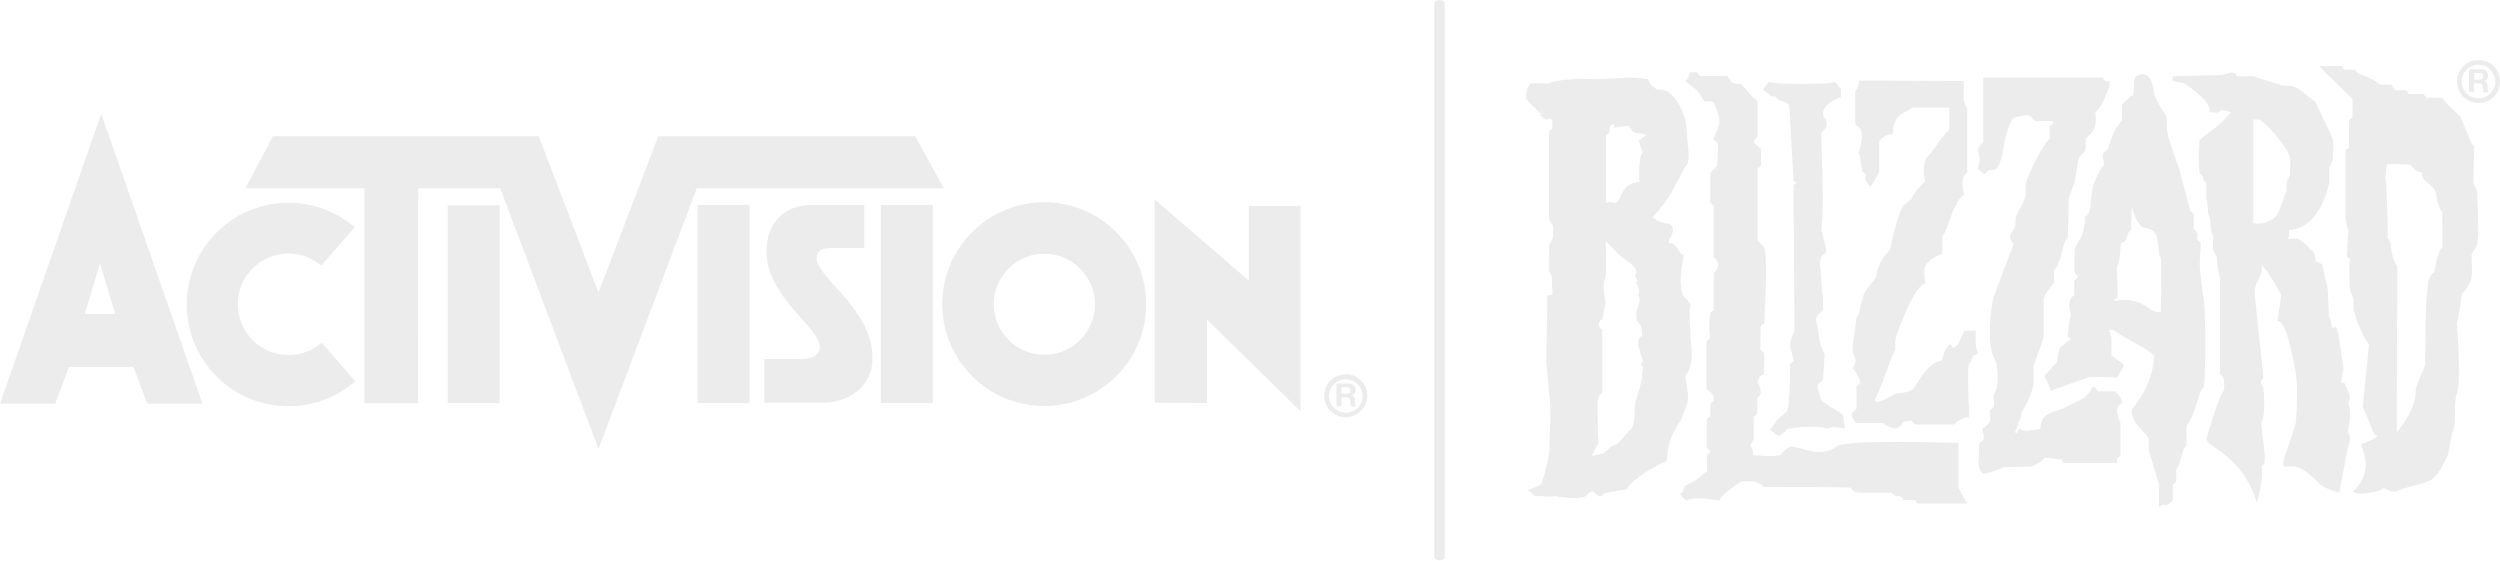
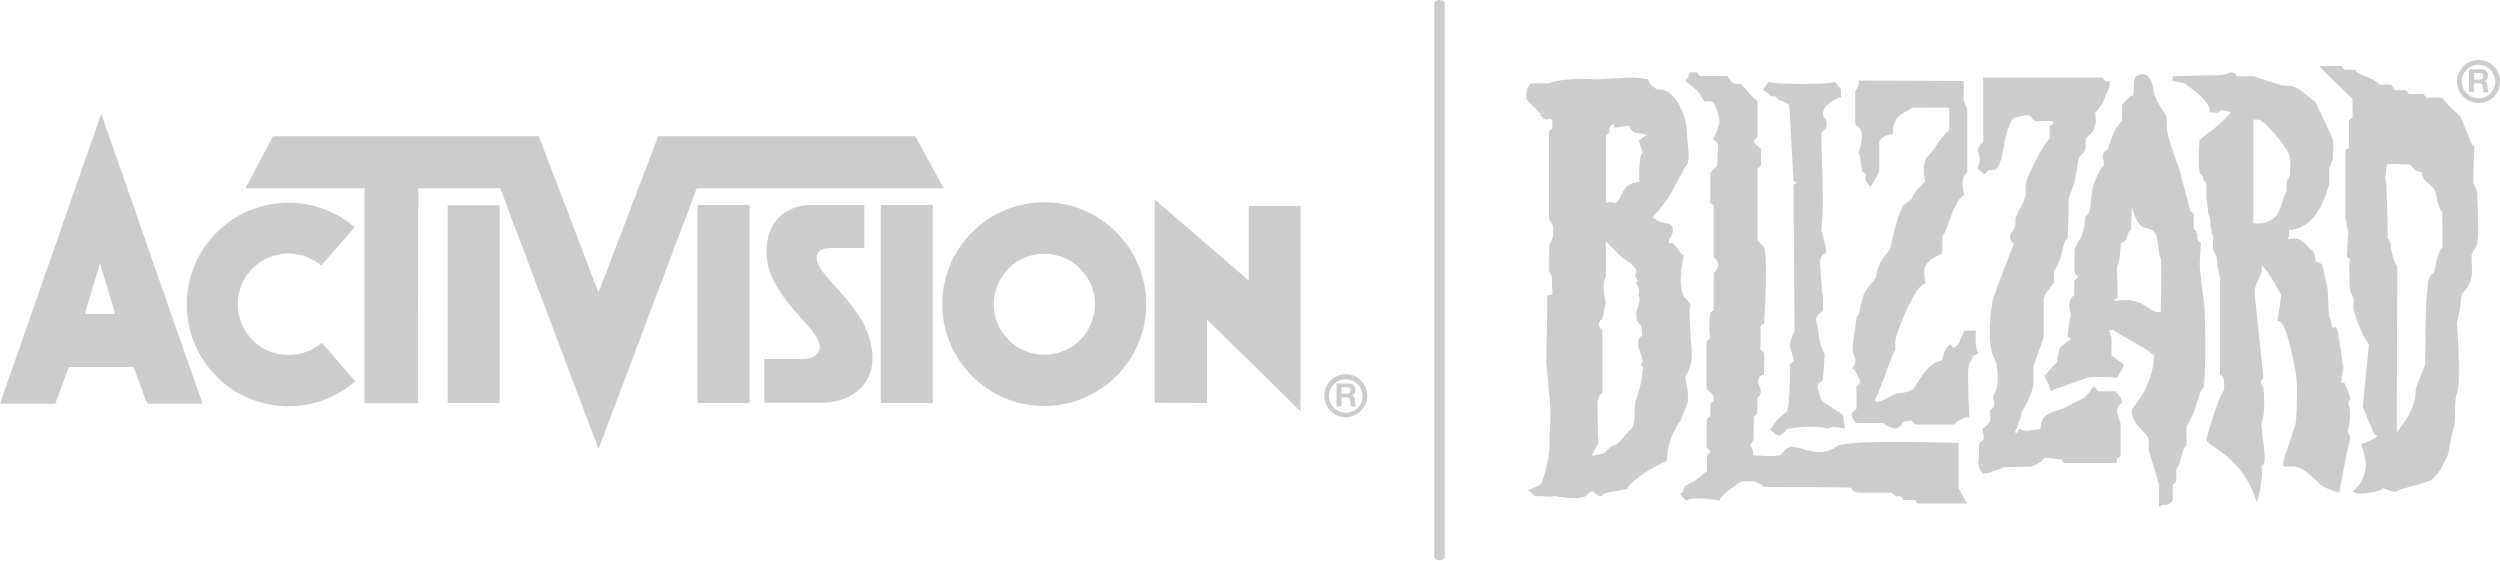
<svg xmlns="http://www.w3.org/2000/svg" version="1.1" id="Layer_1" x="0px" y="0px" viewBox="100 88.9 1000 224.1" style="enable-background:new 100 88.9 1000 224.1;" xml:space="preserve">
  <style type="text/css">
-   .st0{fill:#ECECEC;}
+   .st0{fill:#cccccc;}
 </style>
  <path class="st0" d="M638.3,238.6c-4.7,0-8.6,3.9-8.6,8.6s3.8,8.6,8.6,8.6c4.7,0,8.6-3.9,8.6-8.6C647,242.5,643.1,238.6,638.3,238.6   M638.3,254c-3.7,0-6.7-3-6.7-6.7s3-6.7,6.7-6.7c3.7,0,6.7,3,6.7,6.7S642.1,254,638.3,254 M279.1,250.1h20.8V171h-20.8V250.1z   M599.5,201.1l-37.6-32.4V250l20.9,0.1v-33.4l37.4,36.7v-82.1h-20.7L599.5,201.1L599.5,201.1z M215.4,230.9  c-11.2,0-20.3-9.1-20.3-20.3c0-11.2,9.1-20.3,20.3-20.3c5,0,9.5,1.8,13.1,4.8l13.4-15.3c-7.1-6.1-16.4-9.8-26.5-9.8  c-22.5,0-40.7,18.2-40.7,40.7s18.2,40.7,40.7,40.7c10.2,0,19.6-3.8,26.7-10L228.7,226C225.1,229.1,220.5,230.9,215.4,230.9   M466.1,143.4H363.3l-23.9,62.5l-23.9-62.5H209.2l-11,20.8h47.6l0,86h21.4l0.1-86h32.8l39.3,104.3l39.3-104.3h98.8L466.1,143.4z   M427.5,189.6c1.1-1.5,4.9-1.5,4.9-1.5h13.3v-17.2h-21.6c-7.1,0-17.5,4.3-17.5,18.7c0,19,23.5,31.5,21.2,39.1  c-1.1,3.7-5.5,3.8-7.8,3.8h-14.3v17.5H429c10,0,20-6.1,20-17.8C449,210,421.7,197.9,427.5,189.6 M379,250.1h20.8v-79.2H379V250.1z   M452.3,250.1h20.8v-79.2h-20.8V250.1z M640.8,247.1L640.8,247.1c1-0.4,1.4-1.2,1.4-2.3c0-1.4-1-2.5-2.7-2.5h-4.9v9.1h2v-3.5h2  c1,0,1.4,0.4,1.5,1.4c0.1,0.7,0.1,1.6,0.3,2.2h2c-0.4-0.5-0.3-1.6-0.4-2.1C642,248.3,641.8,247.4,640.8,247.1 M638.8,246.4h-2.2  v-2.6h2.2c0.9,0,1.4,0.4,1.4,1.3C640.2,246.1,639.7,246.4,638.8,246.4 M100,250.4h22.1l5.5-14.7h25.8l5.5,14.7H181l-40.5-116  L100,250.4z M133.9,214.5l6.1-20.2l6.1,20.2H133.9z M517.7,169.8c-22.5,0-40.8,18.3-40.8,40.7c0,22.5,18.2,40.8,40.8,40.8  c22.5,0,40.8-18.3,40.8-40.8C558.4,188.1,540.2,169.8,517.7,169.8 M517.7,230.8c-11.2,0-20.2-9.1-20.2-20.2  c0-11.2,9.1-20.2,20.2-20.2c11.2,0,20.3,9.1,20.3,20.2C537.9,221.8,528.9,230.8,517.7,230.8 M675.8,88.9c-1.2,0-2.1,0.6-2.1,1.3  v221.5c0,0.7,0.9,1.3,2.1,1.3c1.1,0,2.1-0.6,2.1-1.3V90.2C677.9,89.5,677,88.9,675.8,88.9 M890.3,222.1l0-0.9h-4.6l-0.1,0.3l-1.4,3  c-0.3,1.3-0.9,2.5-2.9,3.6l-1.1-1.5l-0.8,0.6c-1.5,1.4-2.4,4.4-2.6,5.9c-4.5,0.6-7.7,5.4-9.8,8.8c-0.8,1.2-1.7,2.7-2.1,2.9  c-2.7,1.3-4.3,1.3-5.3,1.3l-1.2,0.2l-4.3,2.3l-2.5,1l-1,0.1l-0.1,0l-0.6-0.8c1.1-1.8,2.8-6.2,5-12.3c1.1-3.1,2.4-6.6,2.8-7.1  l0.2-0.2l0.2-0.3v-3.7c0.1-2.2,7.1-21,11.5-22.9l0.7-0.3l-0.2-0.7c-0.1-0.6-0.4-2.1-0.4-3.5c0-0.9,0.1-1.7,0.3-2.3  c0.9-2.4,4.9-4.5,6.4-5.1l0.5-0.2v-6.7c0.9-1.1,1.7-3.2,2.7-6c1.4-3.9,3.2-8.8,5.6-10.5l0.5-0.4l-0.2-0.6c0,0-0.5-1.7-0.5-3.6  c0-1.6,0.3-3.3,1.6-4.4l0.3-0.3v-25.2l-0.9-2.2l-0.5-1.2v-7.9l-42.1-0.2l0.1,1c0.1,0.9-0.7,2.3-1.2,3l-0.2,0.2v13.3l1.6,1.3  c2.1,2.1,0.6,7.8-0.2,9.8l-0.1,0.2l0.4,0.8l0.2,0.9l0.1,0.9l0.8,5l0.3,0.2c1.1,0.8,1.1,1.1,1,1.7c-0.2,1-0.2,2,1.3,3.4l0.8,0.7  l0.6-1c2.1-3.4,2.8-4.6,2.8-5.6v-11.1c0-1.5,3.5-3.2,4.6-3.2h0.9v-0.9c0-5.6,3.2-7.2,5.8-8.5c0,0,1.4-0.9,2-1.3  c0.4,0,13.2,0.1,14.7,0.1v8.8c-2.3,2.2-3.9,4.4-5.3,6.5c-1.3,1.9-2.5,3.6-3.9,4.7c-0.8,1.6-1,3.4-1,5c0,2.2,0.4,3.7,0.6,4.4  c-4.2,4-5.2,6.2-5.4,7.1c-0.5,0.4-3.4,2.6-3.4,2.6c-2.5,3.8-5.2,17.2-5.3,17.7c-4.6,4.8-5.2,8.4-5.5,10.4l-0.2,0.9  c0,0-3.3,3.7-4.8,6.6l-1.4,5.1c-0.2,1.6-0.5,3-1.1,3.5l-0.3,0.2l-0.1,0.5l-0.6,4.9c-0.4,2.4-0.9,5-0.9,7.4c0,0.8,0,1.5,0.2,2.3  c0.2,0.3,0.9,1.4,0.9,2.7c0,0.7-0.2,1.4-0.8,2.2l-0.5,0.7l0.7,0.5c0.6,0.4,2.2,3.9,2.4,4.6l0,1l-1,0.8l-0.4,0.3l0,0.5v8.5  c-1,0.9-2,2-2,2.6l0.7,1.7l1.1,1.3l0.5,0.1h10.3c1.5,1.5,4.2,2.1,4.6,2.2c1.7,0,2.3-0.9,2.8-1.6c0.5-0.8,0.9-1.4,2.5-1.4l1.3-0.1  l0.2-0.1l1,1.4l0.6,0.2h15.6l0.3-0.4c0.8-1.2,4.1-2.5,4.7-2.5l0.9,0l0-0.9c-0.5-9-0.7-19.1-0.1-20.3l1.2-2.2  c0.3-0.9,0.5-1.4,1.5-1.7l1-0.3l-0.4-0.9C890.2,228.1,890.2,223.6,890.3,222.1 M948.8,250c0-1.4-0.8-2.3-1.4-3.1l-1.1-1.4l-0.5-0.1  h-6.5c-0.4-0.4-1.9-2.1-1.9-2.1l-0.6,1c-2.2,3.6-3.9,4.3-6.2,5.2l-5.2,2.7l-2.2,0.8c-1.9,0.6-4.2,1.3-5.5,2.7  c-1.1,1.2-1.3,2.6-1.4,3.6c-0.2,1.1-0.2,1.3-0.5,1.3l-2.9,0.3c-1.6,0.3-2.9,0.5-4.4-0.2l-0.7-0.3l-0.6,0.9l-0.6,0.9l-0.6-0.4  c0.2-0.6,1.2-3.1,1.2-3.1c0.4-0.8,1.3-3,1.3-4.5l0-0.3c1.1-1.5,4.3-7.2,4.9-11.4l0-7.2l4.1-11.5l0-15.5c0.5-1.9,1.3-2.8,2.2-3.7  l1.9-2.7l0-4.9c1.9-2.1,2.7-5.1,3.3-7.8c0.5-2,1-4,1.8-4.6l0.4-0.3l0.4-13.6c-0.1-0.4-0.1-0.9-0.1-1.2c0-1.4,0.5-2.6,1.1-4l1.3-3.7  l1.5-8.6c0.1-1.4,0.5-1.7,1.1-2.1l1.6-1.9c0.2-0.7,0.3-1.5,0.3-2.3c0-1.1-0.1-1.9-0.2-2.4l0.8-0.8c1.9-1.8,2.6-2.4,3.2-4.9  c0.2-0.7,0.2-1.5,0.2-2.3c0-1.2-0.1-2.1-0.2-2.5c2.5-2.6,3.6-5.4,4.4-7.5l1.2-2.7l0.1-0.4v-2l-1.7,0l-0.1,0l-1-1.5l-0.5,0l-35,0  l-11.3,0h-0.9l0,0.9v24.9c-1.3,1.2-2.1,2.4-2.1,3.3l0.4,2c0.2,0.6,0.3,1.1,0.3,1.8c0,0.7-0.2,1.6-0.7,2.9l-0.2,0.6l2.7,2.3l0.8-0.6  c0.7-1.1,1.1-1.1,1.8-1c2.5,0.1,3.8-1.2,5.2-9.6c1.4-8.4,3.6-11.4,4.3-11.5l1.5-0.3c1.5-0.4,4-1.1,5.1,0l1,1.4l0.6,0.3h6.8l0.4,0.4  l0.1,0.1l0,0.1c0,0.2-0.1,0.5-1,1.1l-0.4,0.3l0,0.5v4.5c-3.9,3.9-9.6,16.8-9.6,18.1v4c-0.3,2.5-1.8,5.1-2.9,7l-1.2,2.6l0,1.3l0,1  c0,2-1.8,3.8-1.8,3.8l-0.2,0.2l-0.1,1.1l0.1,1.5l1,1.2l0.3,0.3l-8.2,21.6c-0.1,0.5-1.4,6.8-1.4,13.5c0,3.5,0.3,7.1,1.4,10l0.7,1.4  l0.6,1.6c0,0.1,0.5,2.9,0.5,5.8c0,1.4-0.1,2.8-0.5,4l-0.9,2.1l-0.5,1.5c0.3,0.8,0.5,1.9,0.5,2.7c0,0.5-0.1,0.9-0.3,1.2l-1.3,1.1  l-0.3,0.8c0.1,0.5,0.3,1.6,0.3,2.6c0,0.6-0.1,1.2-0.3,1.6l-1.8,1.8l-1.2,0.8l0.2,0.6c0.2,0.6,0.5,1.7,0.5,2.6c0,0.5-0.1,1.1-0.3,1.3  l-1.2,1l-0.4,0.7v5.2l-0.1,0.8c-0.1,0.4-0.1,1-0.1,1.5c0,1.1,0.3,2.5,1.5,3.8l0.3,0.3h0.4c1.9,0,4.1-1,5.9-1.7l2.2-0.8l3.9-0.1  l7-0.2c2.1-0.7,4.1-2.1,5.4-3.5c0.7,0.1,6.9,0.7,6.9,0.7l-0.1,0.1l0.4,0.9l0.3,0.4l0.5,0h20.7l0.1-1.7l1-0.7l0.4-0.3l0-0.5v-12.6  l-0.6-1.7l-0.8-2.8c0-1.8,0.5-2.4,0.8-2.9L948.8,250z M807.5,126.5c0.6,0.8,1.2,1,2.8,1c0.5,1,1.6,1.6,2.6,1.9  c1.5,0.4,2.5,0.8,2.8,1.9v0l1.7,29.5l0,0.5l1.3,0.7c-0.4,0.3-1.4,1-1.4,1l0.1,0.4l0.4,58.4c-1.2,1.5-1.8,4.1-1.8,5.7l0.9,3.3  l0.4,1.2l0.1,1.4l-1.4,1.1l0,0.5c0,0,0,0.4,0,1.1c0,3.4-0.1,14.2-1.2,17.5l-0.5,0.3l-3.4,2.9l-2.8,3.9l0.7,0.6l1,0.9l1.2,0.7  c0.6,0.8,1.6,0,4-2.4c2.2-0.9,14.1-1.3,15.4-0.3l0.4,0.2l0.5-0.2l2-0.6c0.5,0.1,1,0.1,1,0.1l3.5,0.6l0-1.2l-0.6-4.3l-6.5-4.2  c-2.2-1.3-2.3-1.3-2.9-4l-0.3-1c-0.4-1.6-0.7-2.5,0.1-3.4l1.2-1l0.4-0.6l0.7-10.2l-0.3-0.3c-0.4-0.6-1.8-4.4-1.8-5.1l-0.9-6  c-0.3-0.9-0.5-1.7-0.5-2.3c0-0.8,0.3-1.4,1.1-2.2l1.6-1.3l0.1-0.4v-5.8l-0.3-0.5l-0.2-2.3l-0.1-1.7l-0.3-4.6l0-0.3  c0-0.5-0.1-1.3-0.1-1.3c-0.1-0.6-0.2-1.4-0.2-2.1c0-1.1,0.2-2.3,0.9-3.1l1.6-1.3l0-0.6l-0.7-3.8l-0.3-0.5l-0.3-1.6  c-0.1-0.9-0.4-1.7-0.7-2.2c0.4-3,0.6-7.5,0.6-12.5c0-6.1-0.2-12.8-0.4-18l-0.2-8.3c0-0.4,0.1-0.5,0.6-0.9c0.6-0.5,1.5-1.1,1.5-2.8  c0-1.6-0.3-2.3-1.1-2.7l-0.3-1.7c0-2.6,3.5-5.3,6.6-6.2l0.6-0.2v-3.2l-0.8-0.9l-1.5-2l-0.7,0.1c-2.4,0.9-22.3,0.9-25.4,0l-0.6-0.2  l-0.4,0.6l-1.8,2.4l0.6,0.6L807.5,126.5z M979.9,194.6l0-0.5l0.4-7.7v-0.5l-0.4-0.3c-0.9-0.6-1-0.9-1-1.2l0-0.4l0.1-0.9  c0-0.7-0.4-1.6-1.5-2.7v-6l-1.4-1.1l-4.4-16.9c-1.4-3.6-5-13.4-5-16.4v-4.1l-0.8-1.8c-0.7-0.8-1.9-2.3-4.1-7l-0.3-1.4  c-0.3-2.5-1-7.2-4.7-7.2l-2.3,0.8c-0.9,0.9-1,2.3-1,3.8l0,1.4c0,2.1-0.2,2.8-1.1,2.9c-0.4,0.1-2.4,2.2-2.4,2.2l-1.1,1.2l-0.1,0.5  v5.7c-0.4,0.6-2.1,2.8-2.1,2.8l-0.6,1.1c-1.5,2.7-2.7,6.8-3,7.7l-0.3,0.2l-1.1,0.9c-0.5,0.6-0.6,1.2-0.6,1.8c0,0.5,0.1,1,0.3,1.5  l0.2,1.9c-1.3,1.3-2.2,3.2-3.1,5.2l-0.6,1.3c-1.1,2.4-1.3,5.2-1.5,7.6c-0.2,2.9-0.4,5.4-2,6.3l-0.4,0.3v0.5c0,4.3-1.5,7.5-1.5,7.5  l-1,1.7l-1.6,3.1l-0.1,3.6l0,3.7c-0.3,2.2,0.3,3,1.2,3.4l0.1,0l0,0.1c0,0.7-0.1,0.9-1,1.5l-0.4,0.3v5.9l-0.1,0.1l-1,0.9  c-0.7,0.8-0.9,1.9-0.9,3.1c0,1.7,0.5,3.2,0.7,3.8c-0.3,0.8-0.7,2.6-1.3,8.1l-0.1,0.5l0.6,0.4l0.8,0.7c0,0.2-0.8,0.7-1.4,1l-2.8,2.3  c-1.1,1.9-1.3,4.9-1.3,5.7c-0.5,0.6-5.2,5.9-5.2,5.9l0.4,0.6l0.9,1.8l1.4,3.5l0.8-0.4l13.9-5c1.4-0.4,7.6-0.2,11.3,0l0.6,0l0.4-0.8  l1.3-2.4c0.4-0.6,0.8-1.1,0.8-1.6l-0.1-0.4l-0.1-0.3l-0.8-0.5l-1.7-1.2c-0.6-0.6-1.4-1.1-2.2-1.4v-7.2c0-0.2-0.6-2-1-3.2h1.9  c0.9,0.9,2.8,2,6.1,3.8c3.2,1.8,10,5.5,10,6.8c-0.4,11.9-8.6,20.8-8.7,20.9l-0.2,0.3v0.4c0,3.8,2.4,6.2,4.3,8.1  c1.4,1.4,2.5,2.5,2.5,3.8v4.1l4.1,13.6l0,8.9l2-0.9l0.6,0.4l1.6-0.8l1.2-1.1l0.1-0.5v-5.9l1.3-1.1l0.1-0.5v-4.6c1-1.2,1.5-3,2-4.9  c0.5-1.7,1-3.7,1.7-4.2l0.4-0.3v-8c1.8-2.1,3.1-5.8,4.2-9.3c0.7-2.3,1.6-5.2,2.3-5.7l0.3-0.2l0.1-0.3c0.4-1.7,0.6-9.3,0.6-16.9  c0-7.3-0.2-14.6-0.4-16.7C981.3,208.2,979.9,197.3,979.9,194.6 M964.3,213.7c-0.5,0-1.1,0-1.7,0c-3-0.9-5.1-3.6-8.9-4.4  c-3.1-0.7-6.3-0.3-8.2,0c0,0,0-0.7,1.4-1.1c0.6-2.3-0.5-10,0-13c1.2-1.3,1.4-9.2,1.4-9.2c3.2-0.2,1.8-3.6,4.1-5.2l0.3-9.2  c0,0,1.4,5.2,3.3,7.3c1.6,1.7,3.7,0.9,5.6,2.7c2.3,2.1,1.3,9.3,2.7,10.4C964.8,194.8,964.3,213.7,964.3,213.7 M883.4,266.1l-0.9,0  c-13.8-0.5-46-1.2-48.1,1.6c-4.7,3.3-10.1,1.8-14,0.6c-1.9-0.5-3.3-0.9-4.4-0.7l-1.2,0.7c0,0-2.2,2.1-2.8,2.7  c-3.2,0.5-5.3,0.3-7.5,0.2c0,0-2.1-0.1-3.1-0.2c-0.2-2.3-0.7-3.3-1.3-3.8l0,0l0.1-0.3l1-1.8l0.1-0.2l0.2-0.5v-8.8l1.3-1.1l0.1-0.5  v-5.9l0.4-0.4c0.9-0.8,1-1.1,1-2.6l-0.6-2.2l-0.7-0.9c0.1-0.4,0.3-0.9,0.3-0.9c0.4-1.5,0.6-1.9,1.6-2.1l0.7-0.1l0-0.7  c0-0.4,0.1-3,0.1-5.1c0-1.2,0-2.3-0.1-2.9l-0.1-0.3l-1.3-1.1c0,0,0-8.7,0.1-9.5l1.3-1l0.1-0.4c0.1-1.7,0.7-12.1,0.7-20.2  c0-4.7-0.2-8.6-0.8-9.9l-1.7-1.9l-0.9-0.7v-28.8l1.3-1.1l0.1-0.5v-6.4l-0.4-0.3c-2.3-1.7-2.4-2.5-2.4-2.5c0-0.8,0.1-1,1-1.6l0.4-0.3  v-14.3l-0.4-0.3c-1.5-1.1-4.8-5.1-6-6.5l-1.9-0.3c-0.8,0.2-1.7,0.4-3.5-2.6l-0.3-0.4h-11c-0.3-0.4-1-1.4-1-1.4l-0.5-0.1h-2.3  l-0.3,0.7l-0.6,1.5l-1.2,1.4l0.8,0.5c5.1,3.7,5.7,5.4,6,6.2l1.2,1.6l0.4-0.3c2.8-0.1,3,0.5,3,0.5c0.1,0.1,2,3.8,2.4,7.5v0.1  c0,1.3-1.6,5.5-2.2,6.3l-0.5,0.7l2,1.6c0.1,0.4,0.1,1.1,0.1,1.9c0,2.3-0.2,5.7-0.4,7.4l-0.8,0.8l-1.8,1.7l-0.1,0.5V170l1.4,1.1v20.8  l0.4,0.3c0.4,0.2,1.3,1.4,1.4,2.4l0,0.2c0,1.2-1.1,2.7-1.4,2.9l-0.4,0.3l0,0.5v14.8c0-0.4-1,0.4-1,0.4l-0.3,0.2l-0.1,0.4  c0,0.1-0.4,2.2-0.4,5.1c0,1.4,0.1,3.1,0.3,4.8l-0.1,0.2l-1.1,0.9l-0.2,0.5l0,18.7l0.4,0.3c1.2,0.9,2.4,1.8,2.4,3.4l0,1.1l-1,0.8  l-0.3,0.3l0,0.5v4.8c0-0.4-1,0.4-1,0.4l-0.3,0.3l-0.1,0.5v11.2l0.4,0.3c0.7,0.5,1,0.7,1,1.1c0,0.4-0.4,0.8-0.8,1l-0.4,0.3l-0.1,0.6  v5.9c-0.5,0.4-3.2,2.6-3.2,2.6l-1.6,1.3l-3.7,1.9l-0.3,0.2l-0.2,0.5l-0.6,1.6l-1.1,1.3l0.7,0.7l1.6,1.7l0.7-0.2  c1.8-1.1,8.3-0.5,12.1,0.1l0.7,0.1l0.2-0.7c0.6-1.6,5.5-5.1,8.6-7l4.7,0.1c0.5,0.1,3.2,0.9,3.7,1.8l0.3,0.4h0.5  c10.8,0,31.3,0,34.4,0.3l0.1,0.1c0.5,0.9,1.2,1.7,3.2,1.9h13.1c1.2,1.4,2.1,1.6,3,1.4c0.4-0.1,0.6-0.1,1.4,1.1l0.3,0.4h4.9l-0.1,0.1  l0.4,0.9l0.3,0.4l0.5,0h19.4l-3.4-6.3L883.4,266.1z M1091.4,112.9c-4.7,0-8.6,3.9-8.6,8.6c0,4.7,3.8,8.6,8.6,8.6  c4.8,0,8.6-3.8,8.6-8.6C1100,116.7,1096.2,112.9,1091.4,112.9 M1091.4,128.2c-3.7,0-6.7-3-6.7-6.7c0-3.7,3-6.7,6.7-6.7  c3.7,0,6.7,3,6.7,6.7C1098.1,125.2,1095.1,128.2,1091.4,128.2 M1091.1,166.5l-0.2-0.4l-0.7-2.1l-1.2-2.9l0.3,0.7l0.4-14.5l-0.4-0.3  c-0.7-0.5-0.8-0.8-1.4-2.5l-3.8-9l-2.3-2.3c-1.5-1.3-3.4-2.9-4.6-4.8l-0.3-0.4h-6.4c-0.3-0.4-1-1.4-1-1.4l-0.5-0.1h-5.4  c-0.3-0.4-1-1.4-1-1.4l-0.5-0.1h-4l-0.3-0.4l-1.3-1.8l-0.5-0.1h-4.2c-1.6-1.7-4.1-2.7-6.1-3.5c-1.3-0.5-3.1-1.2-3.2-1.7l-0.1-0.7  h-4.7c-0.3-0.4-1-1.4-1-1.4l-0.5-0.1h-8.4l1.1,1.4c0.4,0.5,9.1,8.8,12.1,11.7v7.8c0-0.4-1,0.4-1,0.4l-0.3,0.3l-0.1,0.5v10.7l-1,0.4  l-0.3,0.3l-0.1,0.5v27.5l0.2,0.5l0.4,2.2l0.8,2.9l-0.3-0.7l-0.6,9.9l1.3,1.1c-0.2,0.9-0.3,2.2-0.3,3.8c0,3.1,0.2,6.9,0.3,8.5  l0.9,2.1l0.5,1.1v4.1c0,0.9,3.1,10.9,6.2,14.3c-0.1,0.6-2.5,24.9-2.5,24.9c0.1,0.4,2.8,6.7,2.8,6.7l1.6,4c0.3,0.8,1,0.8,1.3,0.8  l0,0.3c-0.1,0.5-1.7,1.5-4.9,2.7l-1.5,0.6l0.3,0.8c0,0,1.6,4.3,1.6,7.4l0,0.7c-0.3,3.4-1.9,6.8-4.3,9.2l-0.8,0.8l1,0.6  c1.2,0.7,7.8-0.2,10.1-1.2c0.2-0.1,0.7-0.4,1-0.8l1.5,0.7l3,0.9c1.7-0.9,4.7-1.7,7.6-2.5c5.1-1.4,7.9-2.2,8.4-3.6l0.8-0.7l1.8-2.5  l2.3-4.4l0.6-1.7l1.5-7.8c1.2-2.9,1.2-6,1.2-9c0-2.8,0-5.5,1-7.9c1.4-5.1-0.2-26.6-0.2-27.5l-0.3,0.7l0.5-1.5l0.8-3.9l0.9-7  c0.3-0.1,1.9-1.6,3.2-4.4c0.7-1.3,0.9-3,0.9-4.7c0-1-0.1-2-0.1-3l-0.1-3.6c0.3-0.6,1-1.7,1-1.7l0.8-1.5l0.3-0.4  c0.4-1.2,0.6-3.9,0.6-7.1c0-5.5-0.4-12.2-0.5-13.3L1091.1,166.5z M1077,187.8c-1.9,1-3.3,10-3.3,10s-2.9,1.4-2.6,6.3  c-1,2.4-1,30.2-1,30.2c-0.6,3.3-2.3,5-3.8,10.2c0.4,8.4-7.1,16.7-7.6,17.3l0.2-66.6c-1.3-0.7-2.7-7-2.7-8.9c0,0-0.7-1.7-1.1-2.4  c0,0.6-0.1,0.8-0.1,0.7c-0.2-1.1-0.1-1.1,0.1-0.7c0.1-3.9-0.6-21.8-0.6-21.8l-0.4-1.8l0.6-5.7c3.8-0.3,5,0.1,8.5,0.1  c2,0,2.1,3,5.5,3c0,3.7,3.3,4.4,5.1,7c0.6,0.9,1.4,8,3.1,8.9L1077,187.8L1077,187.8z M1093.8,121.4L1093.8,121.4  c1-0.4,1.4-1.2,1.4-2.3c0-1.4-1-2.5-2.7-2.5h-4.9v9.1h2v-3.5h2c1,0,1.4,0.4,1.5,1.4c0.1,0.7,0.1,1.6,0.3,2.2h2  c-0.4-0.5-0.3-1.6-0.4-2.1C1095.1,122.6,1094.8,121.6,1093.8,121.4 M1091.9,120.7h-2.2v-2.6h2.2c0.9,0,1.4,0.4,1.4,1.3  C1093.3,120.3,1092.8,120.7,1091.9,120.7 M775,250c0.1-0.7,0.2-1.5,0.2-2.2c0-1.8-0.3-3.7-0.6-5.2c-0.2-1-0.4-2.2-0.4-3l0.1-0.6  c1.9-2.4,2.4-5.3,2.4-8.3c0-1.8-0.2-3.7-0.4-5.7l-0.4-7.1v-6c0.2-0.5,0.4-1,0.4-1l-1.6-2.2l-1.3-1.3c-0.8-1.8-1.1-4.1-1.1-6.4  c0-4.7,1.1-9.2,1.1-9.3l0.1-0.6l-1.7-1.3v-0.1c0-0.4-0.3-1.1-2.5-3.2l-0.6-0.6l-0.7,0.6c-0.3-0.3-0.5-0.9-0.5-1.3l0-0.2  c0.4-0.6,1.7-2.5,1.7-4.2l-0.2-1.1c-0.2-0.5-0.7-1.2-1.9-1.4c-3.6-0.4-5.8-2.1-6-2.6c0.9-0.7,5.9-6.8,7.9-10.6l5.1-9.5  c1.1-1,1.4-2.5,1.4-4.3c0-1.4-0.2-2.9-0.4-4.6l-0.5-6.1c0-4.2-2.8-11.8-7.2-14.8c-1.9-1.3-3.8-1.1-4.5-1l-0.7-0.5  c-1-0.7-2.3-1.6-2.7-3.1l-0.1-0.6l-0.6-0.1c-5.1-0.8-7.6-0.6-11-0.3l-9.2,0.4l-7.2-0.2c-0.1,0-9.3,0.4-11.7,1.8h-7.4l-1.2,1.6  l-0.6,2.6l0,1.4c0,0.6,0.1,0.9,0.6,1.2l0.9,1.2l4.6,4.4l0.1,0.2c-0.5,0-1,0-1,0s0.7,0.5,1.3,0.9c0.1,0.6,0.3,0.8,1.3,0.8  c0.4,0.2,0.8,0.4,1.2,0l0-0.1l0.8,0l0.6,0.6l0,0.1l0,1.4l0.1,1.8l-0.9,0.7l-0.3,0.3l-0.2,0.6v34.4c0.1,0.5,1.6,2.9,1.6,2.9  c0.1,1.7,0.1,4.3-0.1,4.8l-1.4,3.1l-0.1,9.9c0.1,0.4,1.1,2.6,1.1,2.6l0,0.1c0,1,0.3,6.5,0.3,6.6c0-0.2-0.3,0.7-1.3,0.7l-0.8,0.1  l-0.1,12l-0.3,14.2l1,11.2l0.2,2.5c0.7,4.9,0.5,8.1,0.3,12.4l-0.3,10.8c-1,5.1-2.6,11.4-3.1,12.2c-0.6,0.6-2.8,1.6-4,2l-1.4,0.5  l2.2,1.9l0.8,0.7l0.8-0.2l2.4,0.1c1.9,0.2,3.3,0.3,4.2-0.1c4.7,0.8,12.4,1.7,13.6-0.9c0.9-0.8,1.5-1,1.8-1l1.2,0.9  c0.5,0.5,1,1.1,1.8,1.1c0.6,0,1.1-0.3,1.6-1c0.6-0.4,5.1-1.2,8.9-1.8l0.5-0.1l0.2-0.5c0.6-1.6,2.6-3,4.8-4.6l1.4-1  c3.1-2.3,8.7-4.9,8.8-4.9l0.5-0.2l0-0.5c0-0.1,0.5-5.9,1.9-9.3c1.1-2.8,3.9-6.8,3.9-6.8L775,250 M756.9,239c0.2,1.1-2.1,9.4-2.6,9.8  c-0.9,4.4,0.2,10-2.1,12c-1.9,1.3-4.6,6.4-7.5,6.5l-3.1,2.8c-1.9,0.7-5,1.1-5,1.1s3.6-6.5,2.9-5.6c-0.1,1.8-0.4-5.3-0.4-5.3  c0-19.7-0.4-7.7,0.4-12.5c0.1-0.9,0.8-1.2,1.4-1.8v-25.3c-0.9-0.4-1.5-1.2-1.4-2.2c0.1-0.9,0.5-1.5,1.4-1.9l1.4-6.7  c0,0-1.9-7.6,0-10c0.3-3.5,0-14.6,0-14.6l4.3,4.5c0,0,3,2.9,5.5,4.3c0,0,3.6,3.1,2.1,4.5c-1,0.7,2.4,3.2,0,3.3c0,0,2.4,2.6,1,5.2  c1.8,1-0.7,5.5-0.7,7.3c0,5.8,2.3,1.7,2.3,8.7c-4.6,3.3,2.4,9.7-0.5,11.8C758.3,236,756.2,237.9,756.9,239 M755.7,144.9  c-0.4,0.2,1.4,5.1,1.4,5.1c-1.8,1-1.4,10-1.4,11.7c-8.1,0.6-6.3,7.4-9.9,8.5c-0.2,0.1-0.9-1.1-3.4,0v-27.3c2.2-1.2,0.8-1.2,1.8-3.8  c0.5-0.2,1.3-0.6,1.3-0.6c0.2,0.5,0.2,1,0,1.5l5.2-0.7h1c2.1,4.4,3.7,2,6.9,3.7L755.7,144.9z M1038,242.3l-0.6-0.2l-1-0.3  c0.1-0.3,0.5-4.1,0.8-4.7l0.2-0.3l0-0.4l-0.4-2.7c-1.3-9.4-1.9-12.8-2.3-13.4l-0.4-0.7l-1.2,0.6c-0.3-0.2-0.6-1.7-0.7-2.3  c-0.1-0.8-0.2-1.4-0.6-1.8c-0.3-0.7-0.4-4.3-0.5-6.7c-0.2-4.7-0.3-6.8-0.8-7.5l-0.6-2.5l-0.4-2l-0.4-1.6l0-0.2  c0-1.1-0.7-1.4-2.9-2.2l0,0l-0.1-1c-0.1-1.2-0.2-3-2-3.7c-3.7-4.6-5.6-4.7-7.9-4.2c0,0-0.6,0-1.1,0c0.3-0.4,0.5-0.6,0.5-1.3  c0-0.2,0-1.6,0-2.3c7.6-0.5,13-6.6,16.1-18.6l0-6.1c0.3-0.6,0.6-1.3,0.6-1.3l0.5-1.5l0.3-0.5c0-0.7,0.2-3.3,0.2-5.5  c0-1.5-0.1-2.8-0.3-3.3l-7-14.7l-0.6-0.3l-1.8-1.4c-2-1.7-4.7-4.1-7.8-4.5l-2.5-0.1l-0.5,0c-4.6-1.4-10.1-3.2-10.7-3.5l-0.2-0.1  l-0.3-0.1h-6.7l-0.3-0.4c-0.6-0.9-1-1.1-2.2-1.1l-3.6,1l-19.7,0.5l-0.2,1.8l5,1.1c0.4,0.3,0.9,0.7,0.9,0.7c2.4,1.7,8.9,6.3,9.1,10  l0,0.8l0.4,0l2.7,0.2c0.4-0.1,1.6-1.1,1.6-1.1l0.1-0.1c0.5,0.1,2.4,0.6,3.6,1c-2.8,3.7-6.4,6.4-9.1,8.4l-3.4,2.7l0,0.3  c-0.2,1.7-0.3,4-0.3,6.4c0,2.4,0.1,4.8,0.3,6.4l0,0.3l1.3,1.1l0,0l0,0.3c0,0.7,0.4,1.4,1.4,2.5c0,0.6,0.1,6.7,0.1,6.7l0.2,0.5  l0.3,2.6c0.1,2.2,0.2,2.9,0.6,3.3c0.5,1,0.5,2.7,0.5,3.6l0,0.6l0,0.1l0.2,0.5l0.3,1.7l0.8,2.6l-0.3-0.7v5.1l0.3,0.5l0.5,1  c0,0,0.3,0.6,0.6,1.1l0.7,5.7l0.2,0.5l0.2,1.1l0.6,2l-0.3-0.6c0,7.6,0,19.4,0,27.8c0,5.8,0,10,0,10.3l0,0.4l1.4,1.2  c0.2,1.5,0.3,2.7,0.3,3.6c0,0.9-0.1,1.5-0.2,1.8c-1.8,1.6-6.1,16.2-6.9,19.1v0.1c0,1.3,1.2,2.1,3.3,3.5c4.1,2.8,11.7,7.9,15.9,19.3  l1,2.8l0.7-2.9c1-4.4,1.3-7.2,1.3-9.1c0-1.2-0.1-2-0.2-2.6l0.1-0.1l1-1c0.1-0.5,0.2-1.3,0.2-2.1c0-2.3-0.4-5.3-0.8-8.3l-0.6-5.6  c0.9-2,1.2-5,1.2-8c0-2-0.1-4-0.3-5.8l-0.8-1.9l-0.3-0.6l0-0.1c0-0.6,0.5-1.2,0.6-1.3l0.3-0.2l0.1-0.4v-0.1c0-1.2-0.6-6.7-1.5-15.2  c-0.8-7.6-2-17.9-2-19.8l0-0.2l0.8-2.4l0.5-0.9c1.3-2.7,1.7-4,1.7-5.3l-0.1-1c2.1,1.6,5.1,7,6.7,9.9l1,1.8l0,0.3  c0,0.9-0.4,3.5-0.7,5.3l-0.7,4.9l0.8,0.2c3,0.7,6.8,20.5,6.8,23.2v0.1c0.1,0.6,0.2,2.3,0.2,4.4c0,4.8-0.2,11.7-0.6,13.3l-2.6,8.1  c-1.5,4.3-2.3,6.5-2.3,7.7l0.1,0.6l0.2,0.6l1.9,0c3.6-0.1,5.3-0.1,12.9,7.4c1.1,1.1,5.5,2.5,6.4,2.8l0.9,0.3l3-15.9l0.7-3.1  c1.2-2.9,0.3-4.5-0.2-5.2l-0.1,0c0.7-3.2,0.9-5.5,0.9-7.2c0-1.7-0.2-2.8-0.4-3.6c-0.1-0.4-0.2-0.7-0.2-1c0-0.4,0.1-0.7,0.5-1.2  l0.1-0.2l0-0.3c0-1.4-1.4-4.5-1.9-5.3L1038,242.3z M1014.9,160.8c0,0-0.5,2.4-0.2,4c-0.9,2.1-2.7,8.6-4.1,10.4  c-0.7,0.9-3.1,2.5-5.5,3c-1.5,0.3-3.8,0-3.8,0v-41.5c0.6,0,1.1,0,1.7,0c3.3,0,11.6,11.9,11.6,11.9c2.3,4,1.4,7.4,1.4,7.4v3  C1015.6,159.1,1015.4,161,1014.9,160.8">
 </path>
</svg>
